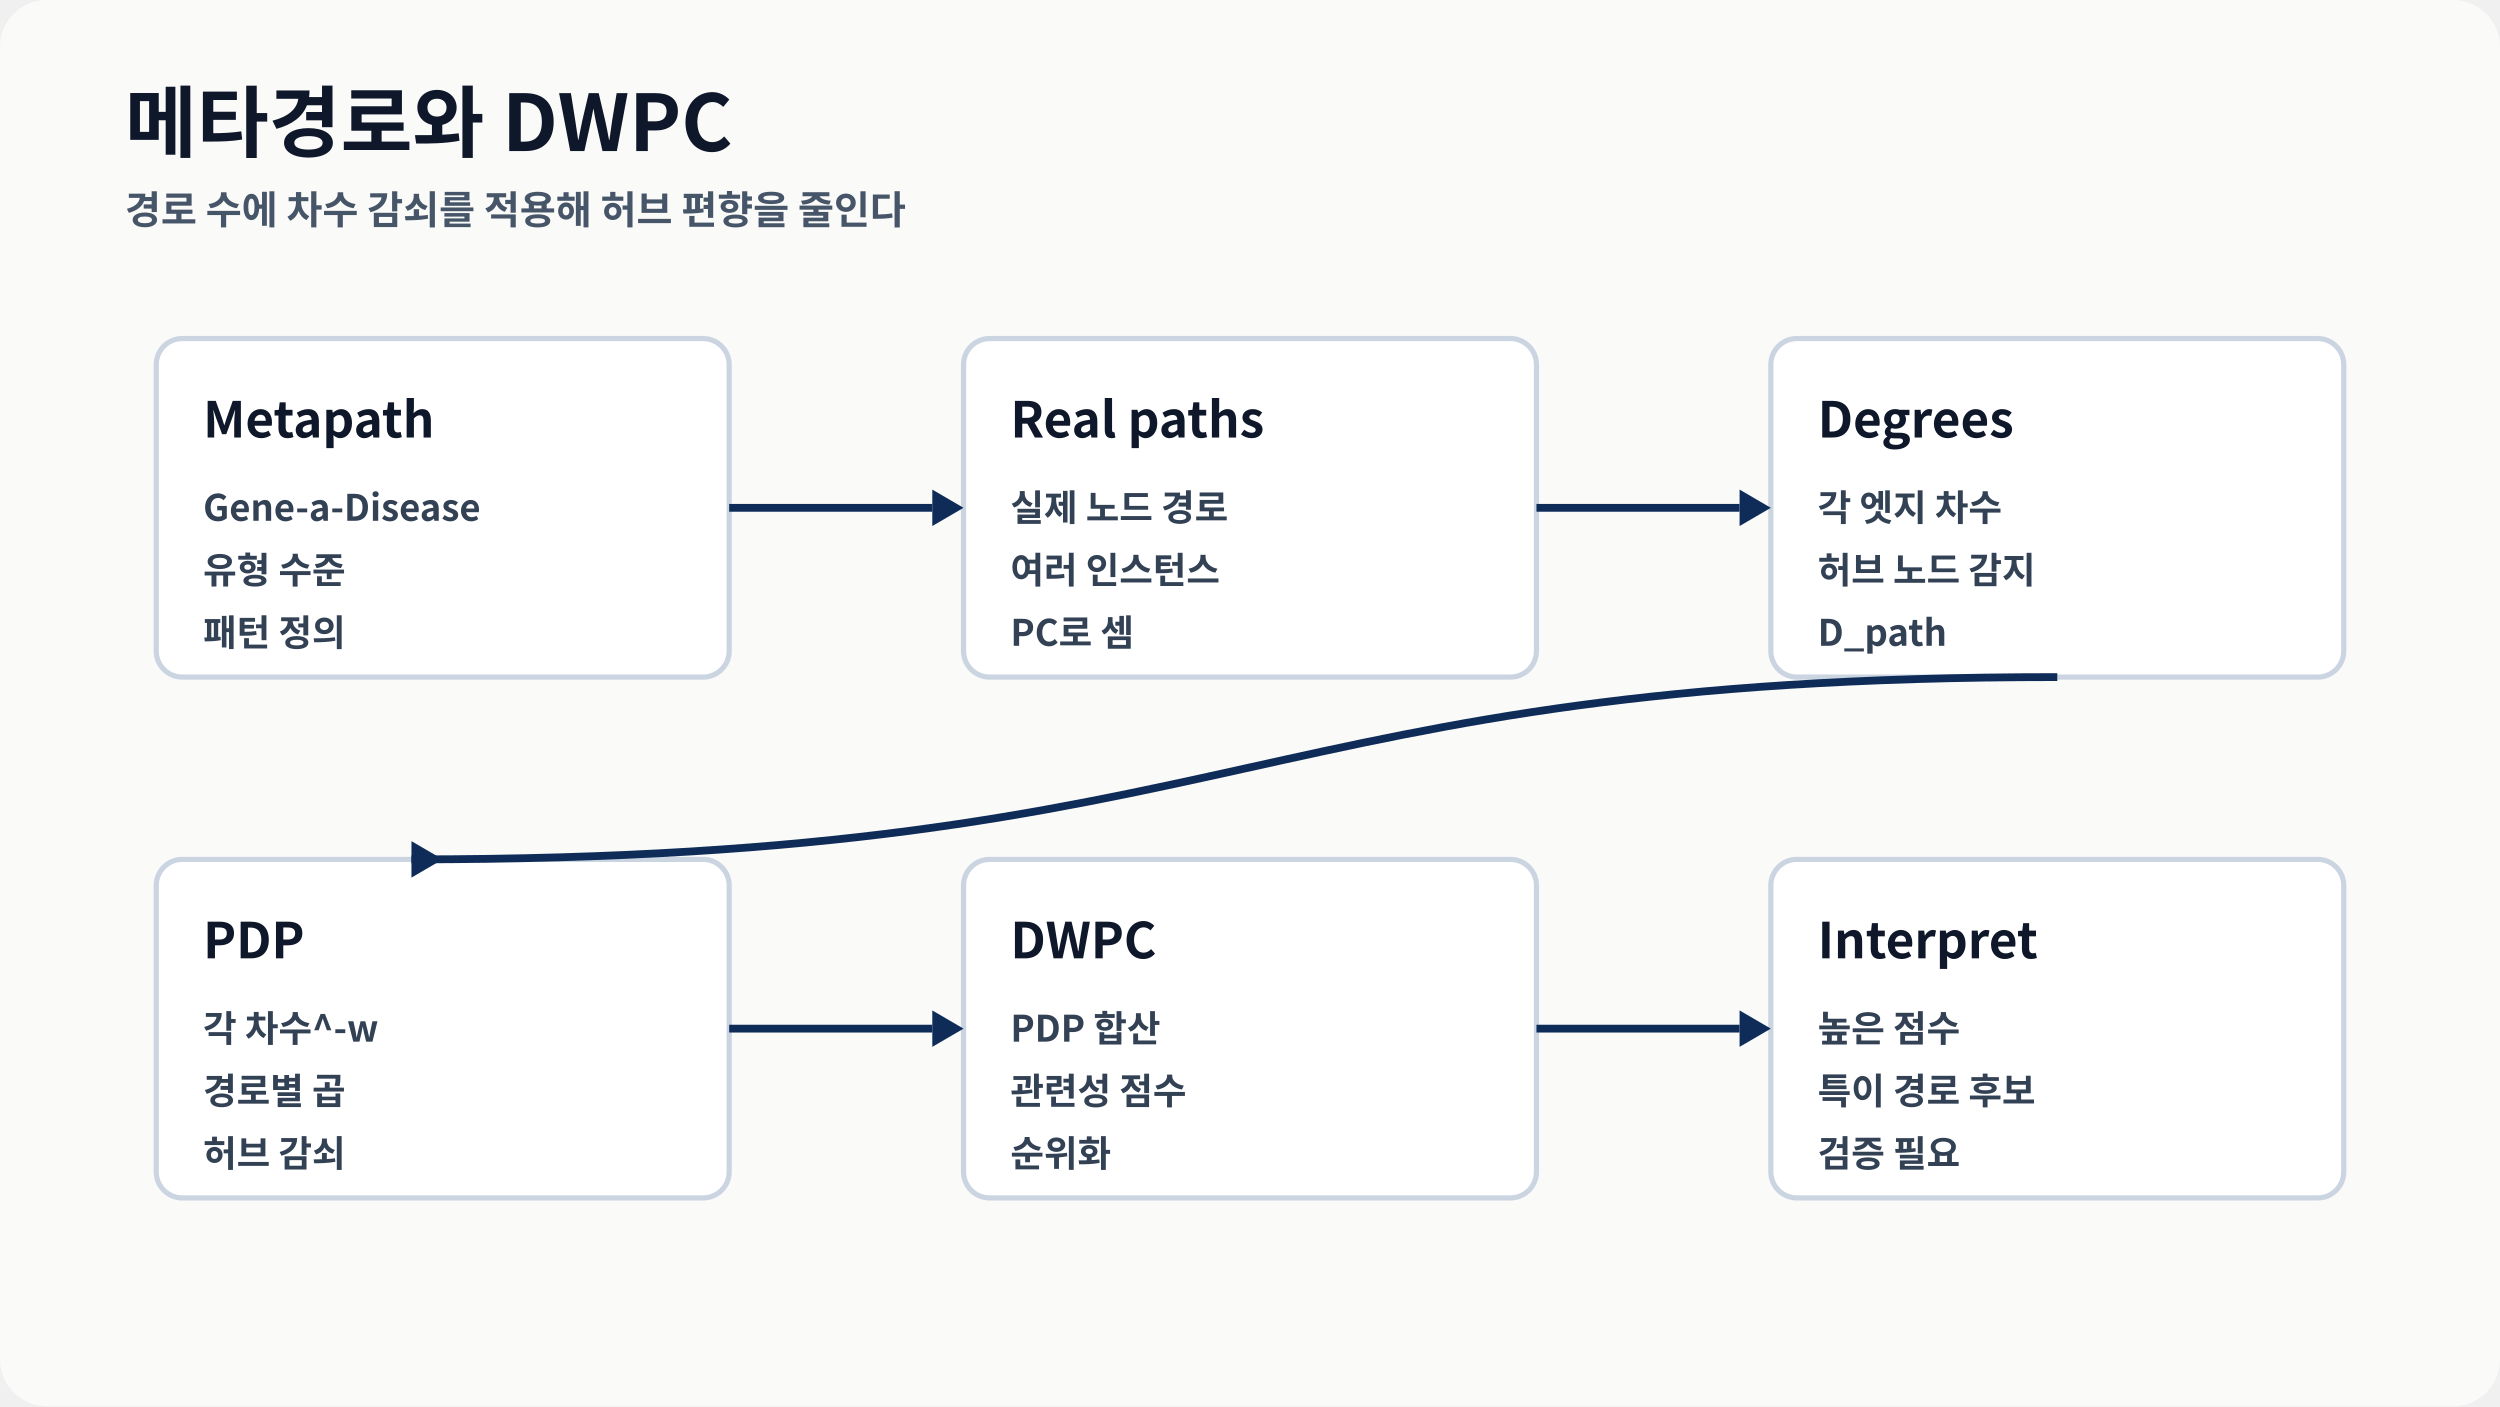
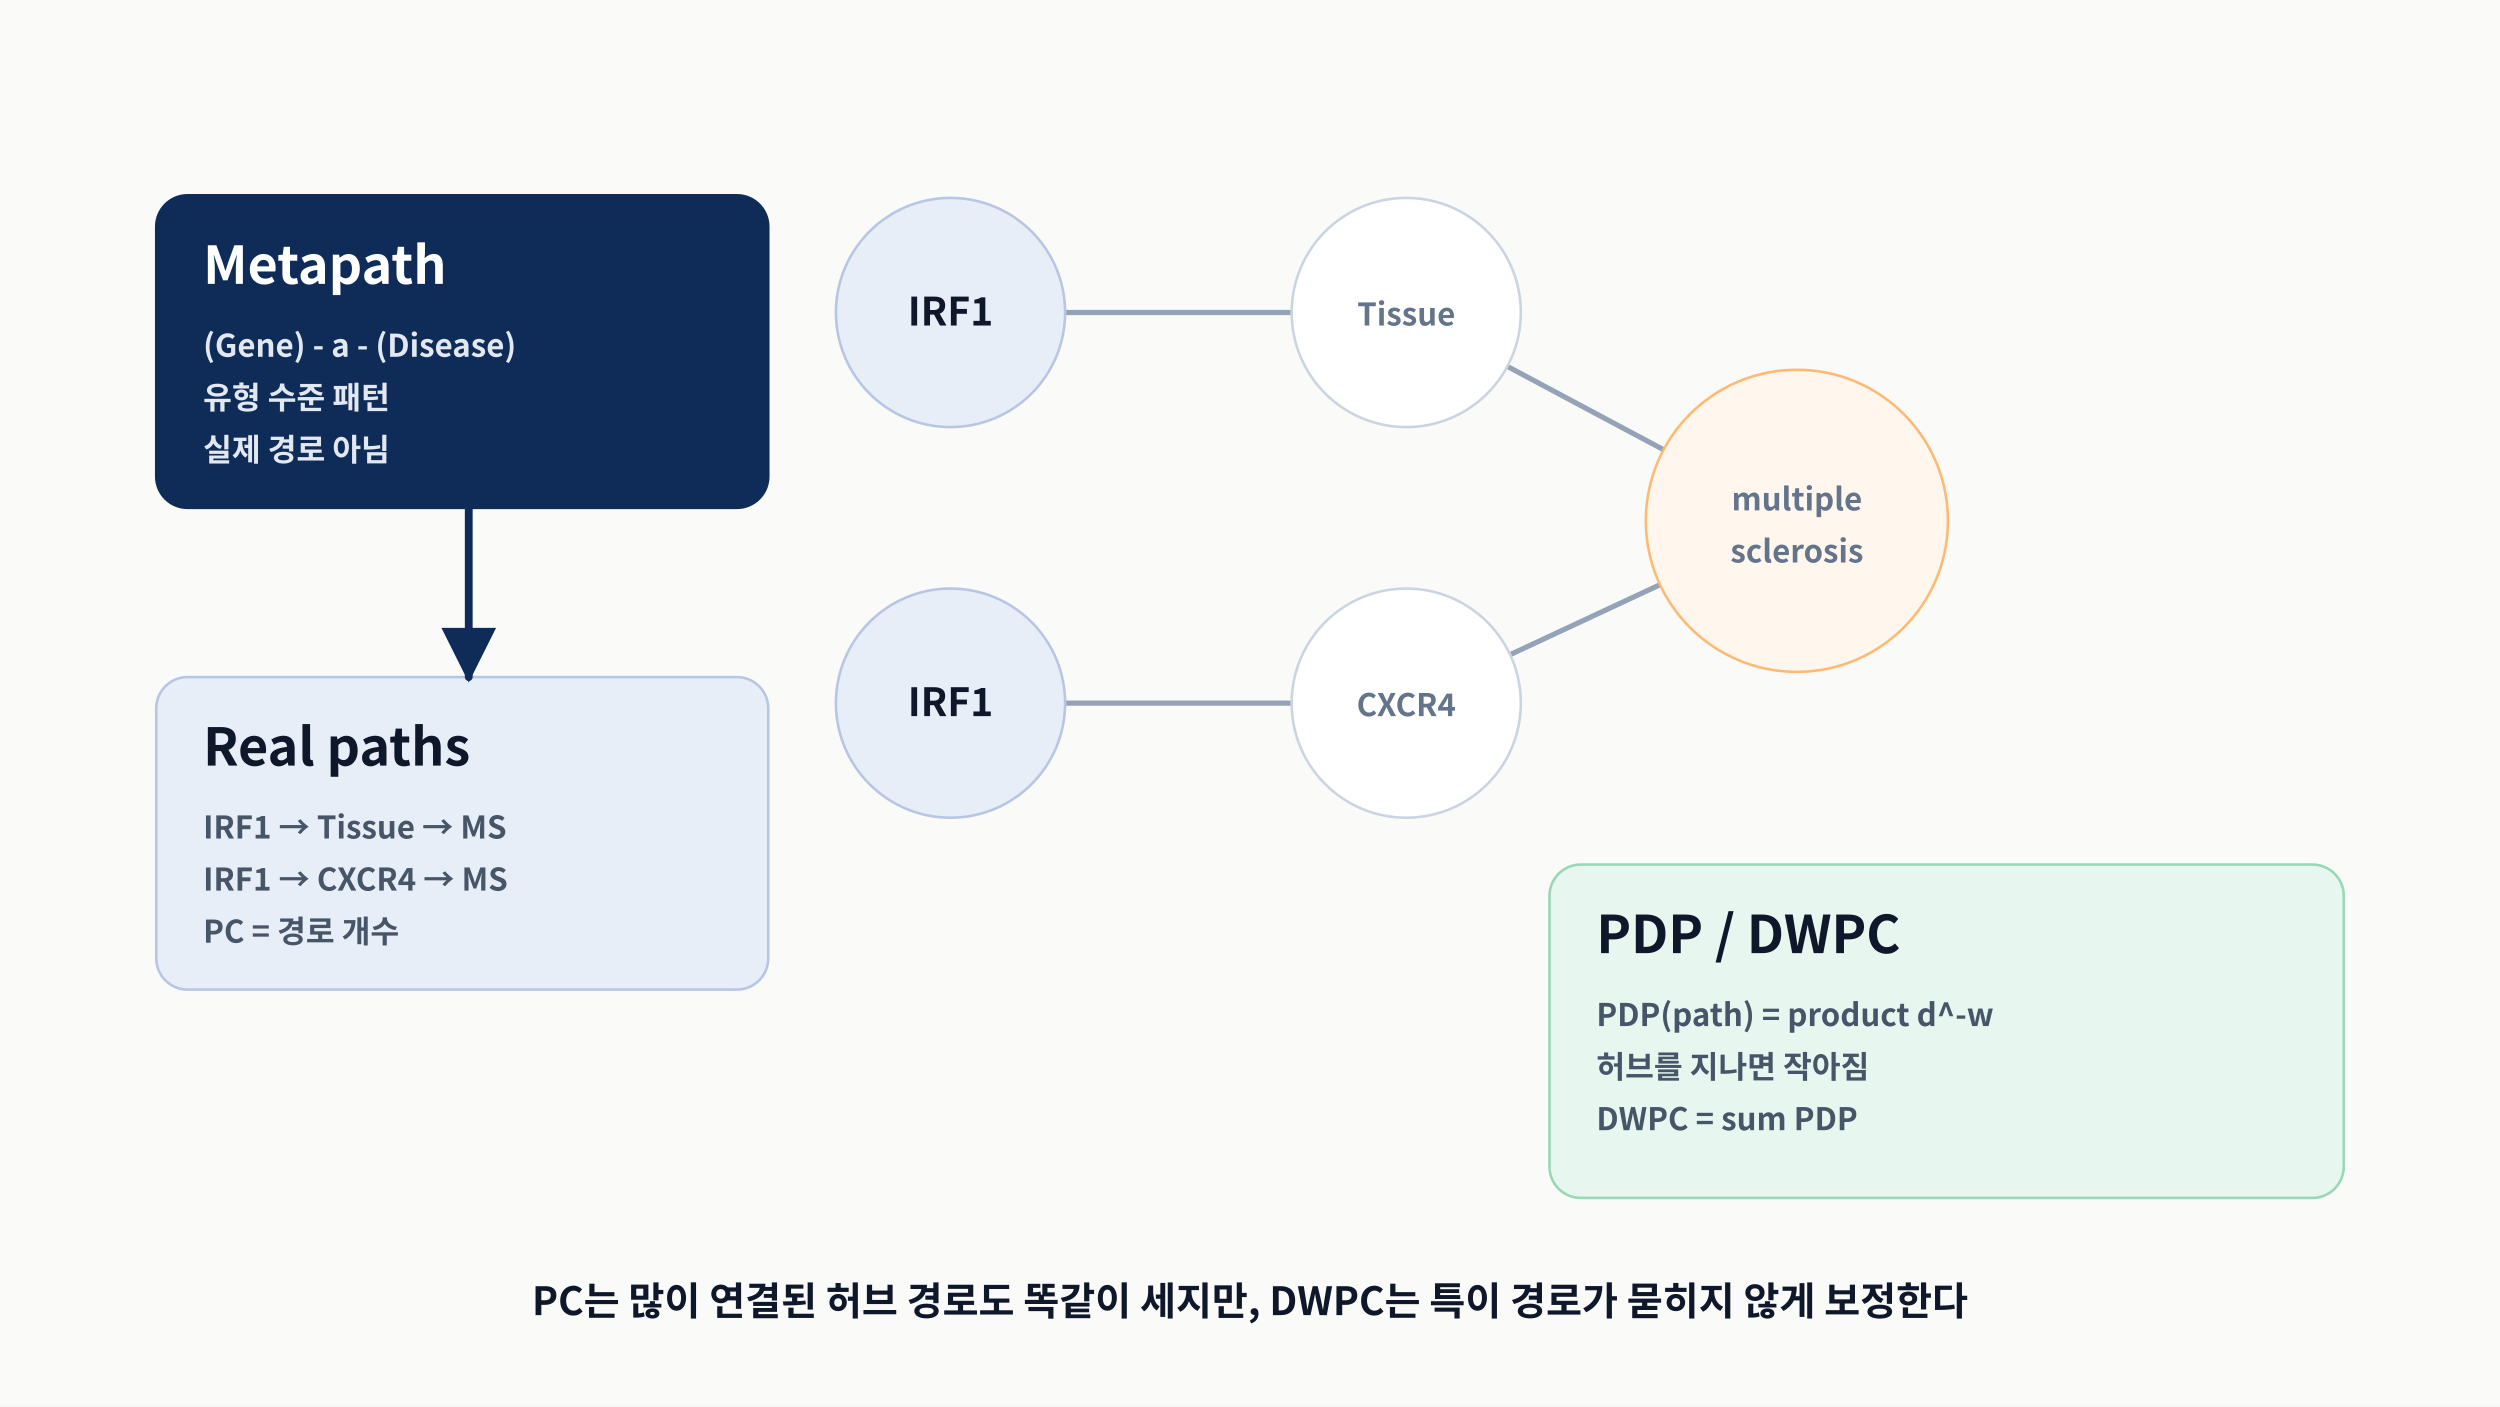
<svg xmlns="http://www.w3.org/2000/svg" viewBox="0 0 960 540" role="img" aria-labelledby="title desc">
  <style>
-       .t{font-family:'Noto Sans CJK KR', 'Apple SD Gothic Neo', 'Malgun Gothic', 'Noto Sans KR', NanumGothic, Inter, system-ui, sans-serif;fill:#0f172a}
-       .title{font-size:30px;font-weight:900}
-       .sub{font-size:15px;fill:#475569;font-weight:700}
-       .box{fill:#ffffff;stroke:#cbd5e1;stroke-width:2}
-       .accent{fill:#0f2c59}
-       .soft{fill:#e8eef8}
-       .muted{fill:#f8fafc}
-       .label{font-size:19px;font-weight:900}
-       .body{font-size:14px;fill:#334155;font-weight:700}
-       .small{font-size:12px;fill:#475569;font-weight:700}
-       .line{stroke:#0f2c59;stroke-width:3;fill:none}
+       .t{font-family:'Noto Sans CJK KR', 'Apple SD Gothic Neo', 'Malgun Gothic', 'Noto Sans KR', NanumGothic, Inter, system-ui, sans-serif}
+       .h{font-size:20px;font-weight:900}
+       .m{font-size:15px;font-weight:800}
+       .s{font-size:12px;font-weight:700}
+       .xs{font-size:10px;font-weight:700}
+       .dark{fill:#0f2c59;stroke:#0f2c59}
+       .soft{fill:#e8eef8;stroke:#b7c7e3}
+       .plain{fill:#fff;stroke:#cbd5e1}
+       .green{fill:#e7f7ef;stroke:#99d8b6}
+       .warn{fill:#fff7ed;stroke:#fdba74}
+       .line{stroke:#0f2c59;stroke-width:3;fill:none;stroke-linecap:round;stroke-linejoin:round}
+       .dash{stroke:#64748b;stroke-width:2.5;fill:none;stroke-dasharray:7 7;stroke-linecap:round}
+       .thin{stroke:#94a3b8;stroke-width:2;fill:none}
+       .axis{stroke:#64748b;stroke-width:2;fill:none}
+       .bar{fill:#0f2c59}
+       .bar2{fill:#89a7d8}
+       .badge{fill:#0f2c59}
+       .badgeText{fill:#fff;font-size:12px;font-weight:900}
    </style>
-   <rect width="960" height="540" rx="18" fill="#fafaf9" />
-   <text class="t title" x="48" y="58">메타경로와 DWPC</text>
-   <text class="t sub" x="48" y="86">경로 수에 차수 감쇠를 적용해 허브 편향을 줄인다</text>
-   <rect class="box" x="60" y="130" width="220" height="130" rx="10" fill="#0f2c59" />
-   <text class="t label" x="78" y="168" fill="#ffffff">Metapath</text>
-   <text class="t body" x="78" y="200" fill="#ffffff">Gene-a-Disease</text>
-   <text class="t body" x="78" y="224" fill="#ffffff">유형 수준</text>
-   <text class="t body" x="78" y="248" fill="#ffffff">패턴 정의</text>
-   <rect class="box" x="370" y="130" width="220" height="130" rx="10" fill="#e8eef8" />
-   <text class="t label" x="388" y="168" fill="#0f172a">Real paths</text>
-   <text class="t body" x="388" y="200" fill="#334155">실제 노드 경로</text>
-   <text class="t body" x="388" y="224" fill="#334155">여러 인스턴스</text>
-   <text class="t body" x="388" y="248" fill="#334155">PC로 셈</text>
-   <rect class="box" x="680" y="130" width="220" height="130" rx="10" fill="#ffffff" />
-   <text class="t label" x="698" y="168" fill="#0f172a">Degrees</text>
-   <text class="t body" x="698" y="200" fill="#334155">각 엣지 차수</text>
-   <text class="t body" x="698" y="224" fill="#334155">허브 노드 감지</text>
-   <text class="t body" x="698" y="248" fill="#334155">D_path</text>
-   <rect class="box" x="60" y="330" width="220" height="130" rx="10" fill="#e7f7ef" />
-   <text class="t label" x="78" y="368" fill="#0f172a">PDP</text>
-   <text class="t body" x="78" y="400" fill="#334155">각 차수^-w</text>
-   <text class="t body" x="78" y="424" fill="#334155">경로별 곱</text>
-   <text class="t body" x="78" y="448" fill="#334155">허브 감쇠</text>
-   <rect class="box" x="370" y="330" width="220" height="130" rx="10" fill="#e8eef8" />
-   <text class="t label" x="388" y="368" fill="#0f172a">DWPC</text>
-   <text class="t body" x="388" y="400" fill="#334155">PDP 합산</text>
-   <text class="t body" x="388" y="424" fill="#334155">관련성 점수</text>
-   <text class="t body" x="388" y="448" fill="#334155">순위화</text>
-   <rect class="box" x="680" y="330" width="220" height="130" rx="10" fill="#fff7ed" />
-   <text class="t label" x="698" y="368" fill="#0f172a">Interpret</text>
-   <text class="t body" x="698" y="400" fill="#334155">높은 점수</text>
-   <text class="t body" x="698" y="424" fill="#334155">특이 경로 후보</text>
-   <text class="t body" x="698" y="448" fill="#334155">검증 필요</text>
-   <path class="line" d="M280 195 C 325 195, 325 195, 358 195" />
-   <polygon points="358,188 370,195 358,202" fill="#0f2c59" />
-   <path class="line" d="M590 195 C 635 195, 635 195, 668 195" />
-   <polygon points="668,188 680,195 668,202" fill="#0f2c59" />
-   <path class="line" d="M790 260 C 480 260, 480 330, 158 330" />
-   <polygon points="158,323 170,330 158,337" fill="#0f2c59" />
-   <path class="line" d="M280 395 C 325 395, 325 395, 358 395" />
-   <polygon points="358,388 370,395 358,402" fill="#0f2c59" />
-   <path class="line" d="M590 395 C 635 395, 635 395, 668 395" />
-   <polygon points="668,388 680,395 668,402" fill="#0f2c59" />
+   <defs>
+     <marker id="arrow" viewBox="0 0 10 10" refX="9" refY="5" markerWidth="7" markerHeight="7" orient="auto-start-reverse">
+       <path d="M0 0 L10 5 L0 10 z" fill="#0f2c59" />
+     </marker>
+   </defs>
+   <rect width="960" height="540" fill="#fafaf9" />
+   <rect class="dark" x="60" y="75" width="235" height="120" rx="12" />
+   <text class="t h" x="78" y="109" text-anchor="start" fill="#fff">Metapath</text>
+   <text class="t s" x="78" y="137" text-anchor="start" fill="#e2e8f0">(Gene) - a - (Disease)</text>
+   <text class="t s" x="78" y="157" text-anchor="start" fill="#e2e8f0">유형 수준 패턴</text>
+   <text class="t s" x="78" y="177" text-anchor="start" fill="#e2e8f0">실제 경로 아님</text>
+   <rect class="soft" x="60" y="260" width="235" height="120" rx="12" />
+   <text class="t h" x="78" y="294" text-anchor="start" fill="#0f172a">Real paths</text>
+   <text class="t s" x="78" y="322" text-anchor="start" fill="#475569">IRF1 → Tissue → MS</text>
+   <text class="t s" x="78" y="342" text-anchor="start" fill="#475569">IRF1 → CXCR4 → MS</text>
+   <text class="t s" x="78" y="362" text-anchor="start" fill="#475569">PC = 경로 개수</text>
+   <path class="line" d="M180 195 L180 260" marker-end="url(#arrow)" />
+   <path class="thin" d="M365 120 L540 120 L690 200" />
+   <path class="thin" d="M365 270 L540 270 L690 200" />
+   <circle class="soft" cx="365" cy="120" r="44" />
+   <text class="t m" x="365" y="125" text-anchor="middle" fill="#0f172a">IRF1</text>
+   <circle class="plain" cx="540" cy="120" r="44" />
+   <text class="t s" x="540" y="125" text-anchor="middle" fill="#64748b">Tissue</text>
+   <circle class="soft" cx="365" cy="270" r="44" />
+   <text class="t m" x="365" y="275" text-anchor="middle" fill="#0f172a">IRF1</text>
+   <circle class="plain" cx="540" cy="270" r="44" />
+   <text class="t s" x="540" y="275" text-anchor="middle" fill="#64748b">CXCR4</text>
+   <circle class="warn" cx="690" cy="200" r="58" />
+   <text class="t s" x="690" y="196" text-anchor="middle" fill="#64748b">multiple</text>
+   <text class="t s" x="690" y="216" text-anchor="middle" fill="#64748b">sclerosis</text>
+   <rect class="green" x="595" y="332" width="305" height="128" rx="12" />
+   <text class="t h" x="613" y="366" text-anchor="start" fill="#0f172a">PDP / DWPC</text>
+   <text class="t s" x="613" y="394" text-anchor="start" fill="#475569">PDP(path) = product d^-w</text>
+   <text class="t s" x="613" y="414" text-anchor="start" fill="#475569">허브를 지나면 작아짐</text>
+   <text class="t s" x="613" y="434" text-anchor="start" fill="#475569">DWPC = sum PDP</text>
+   <text class="t m" x="480" y="505" text-anchor="middle" fill="#0f172a">PC는 많이 연결된 허브 경로도 똑같이 세지만, DWPC는 특이 경로가 묻히지 않게 보정한다</text>
</svg>
